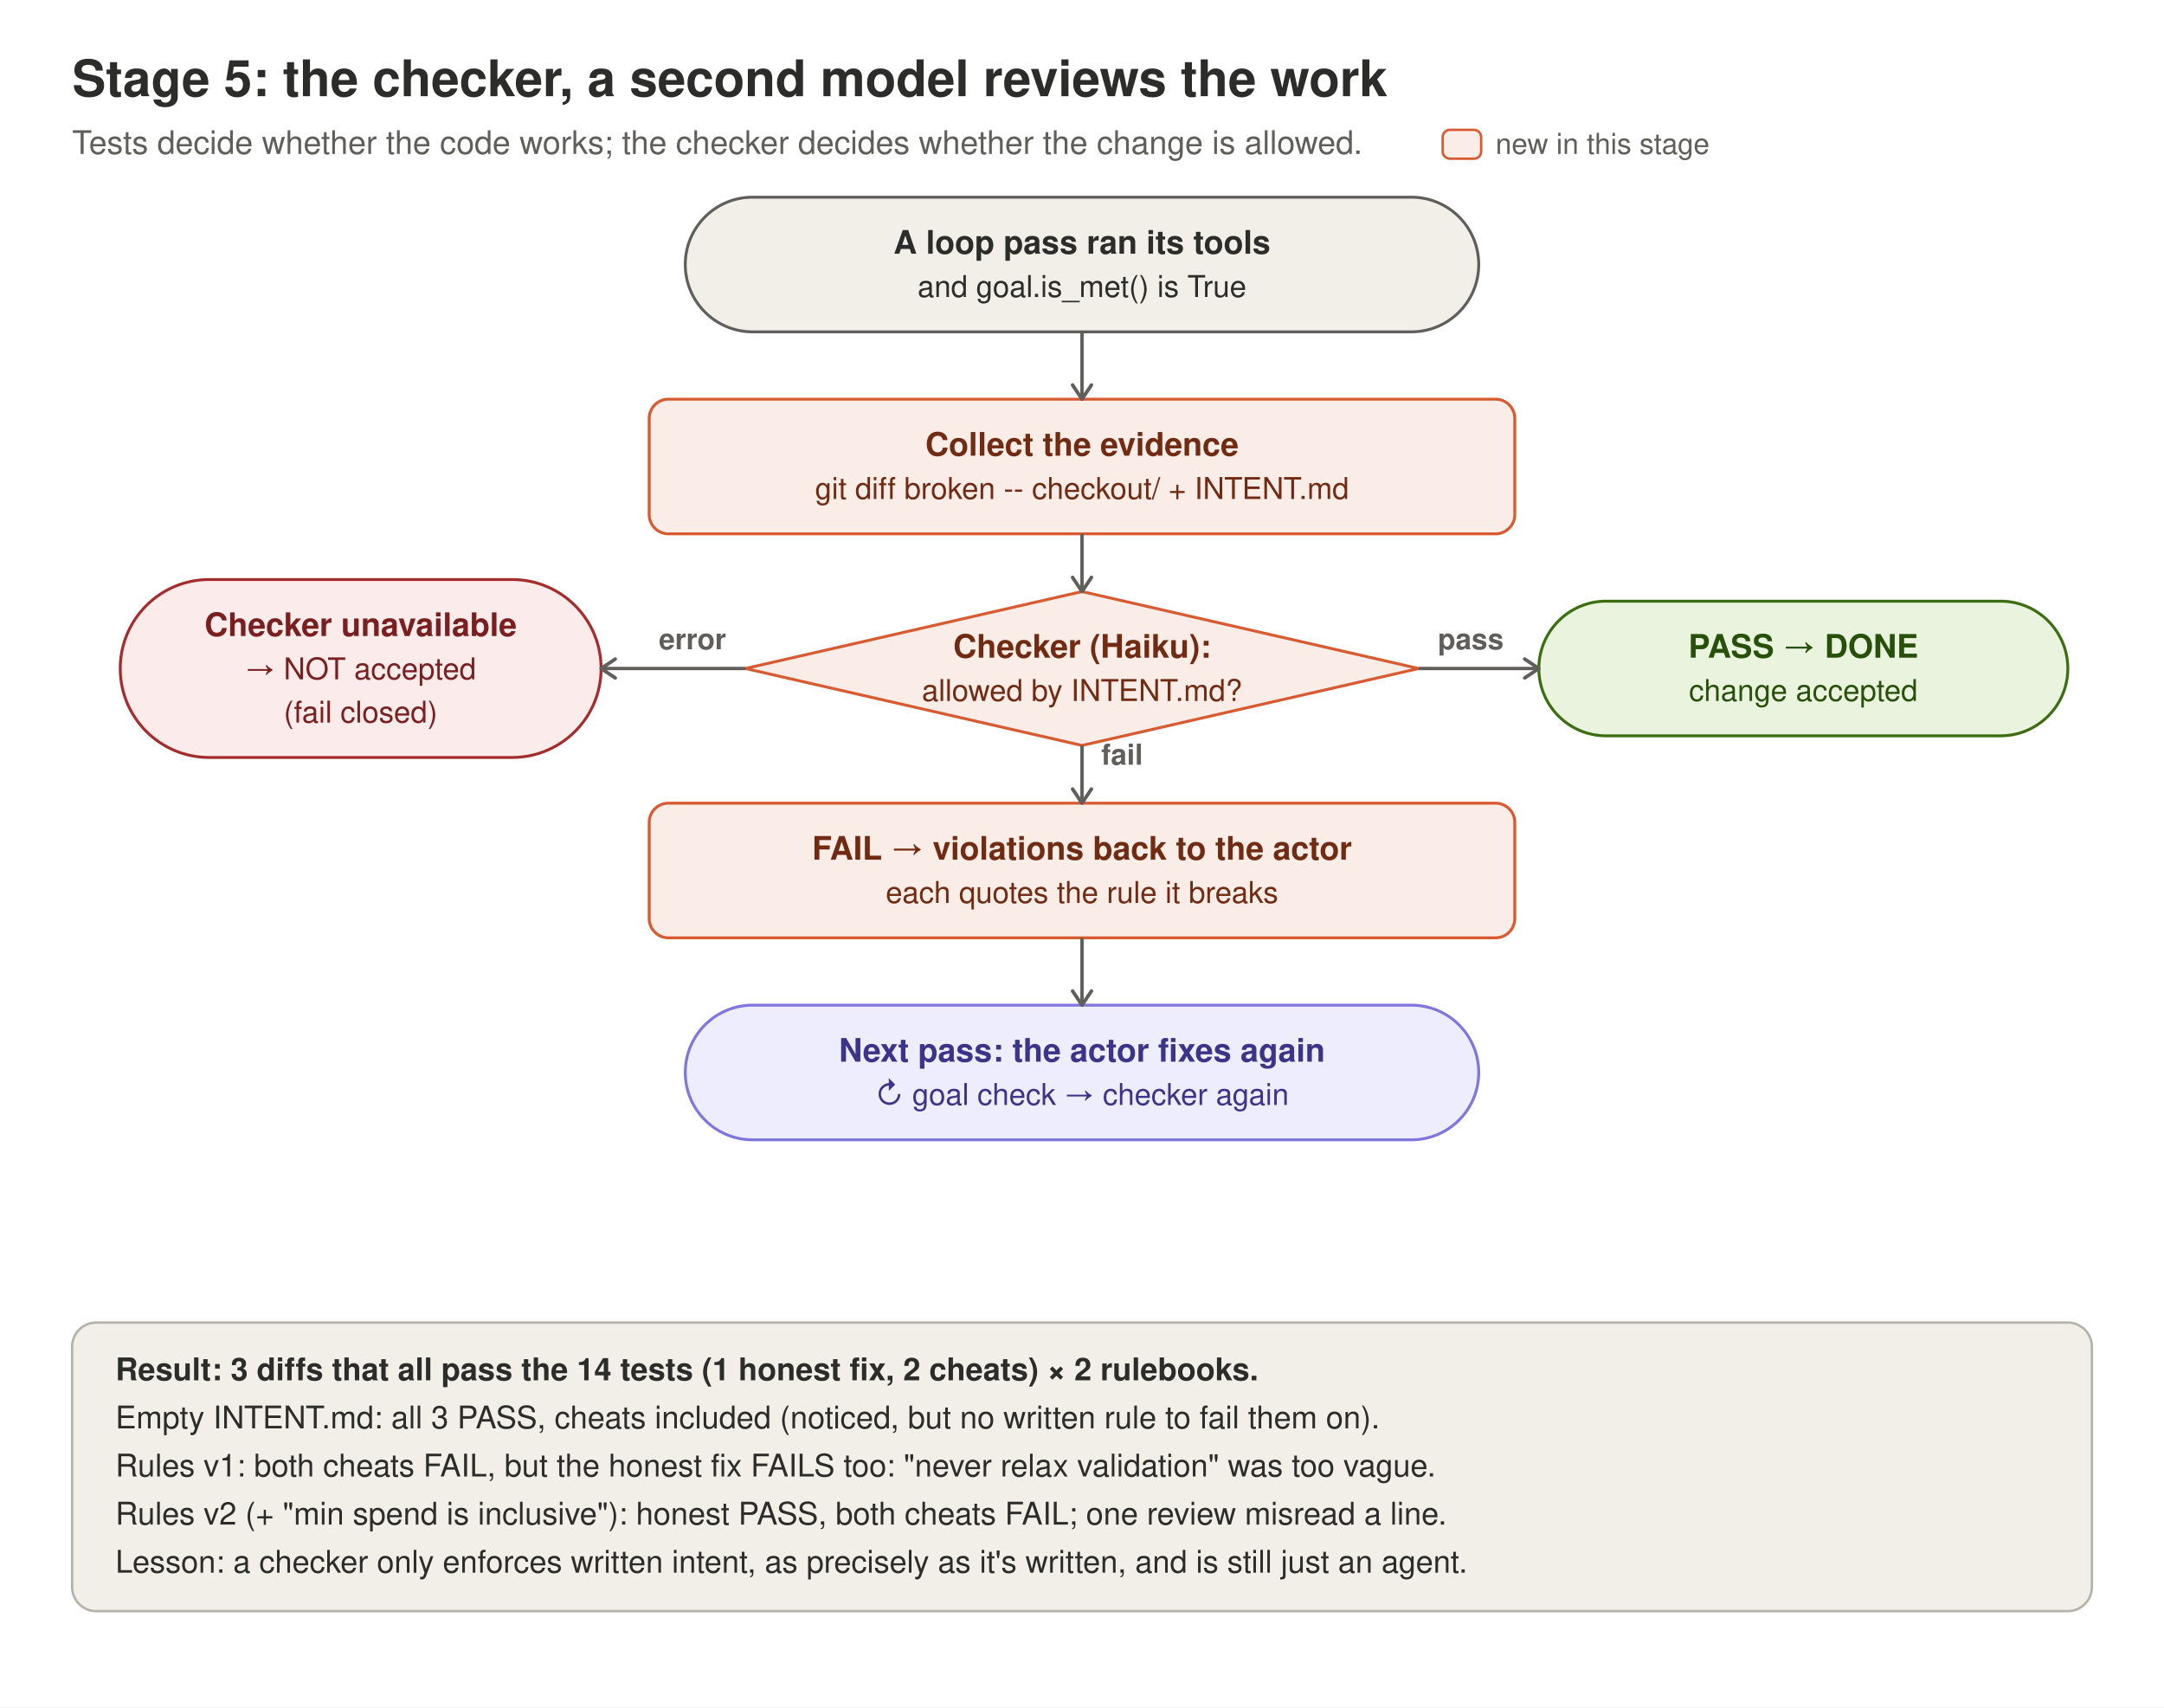
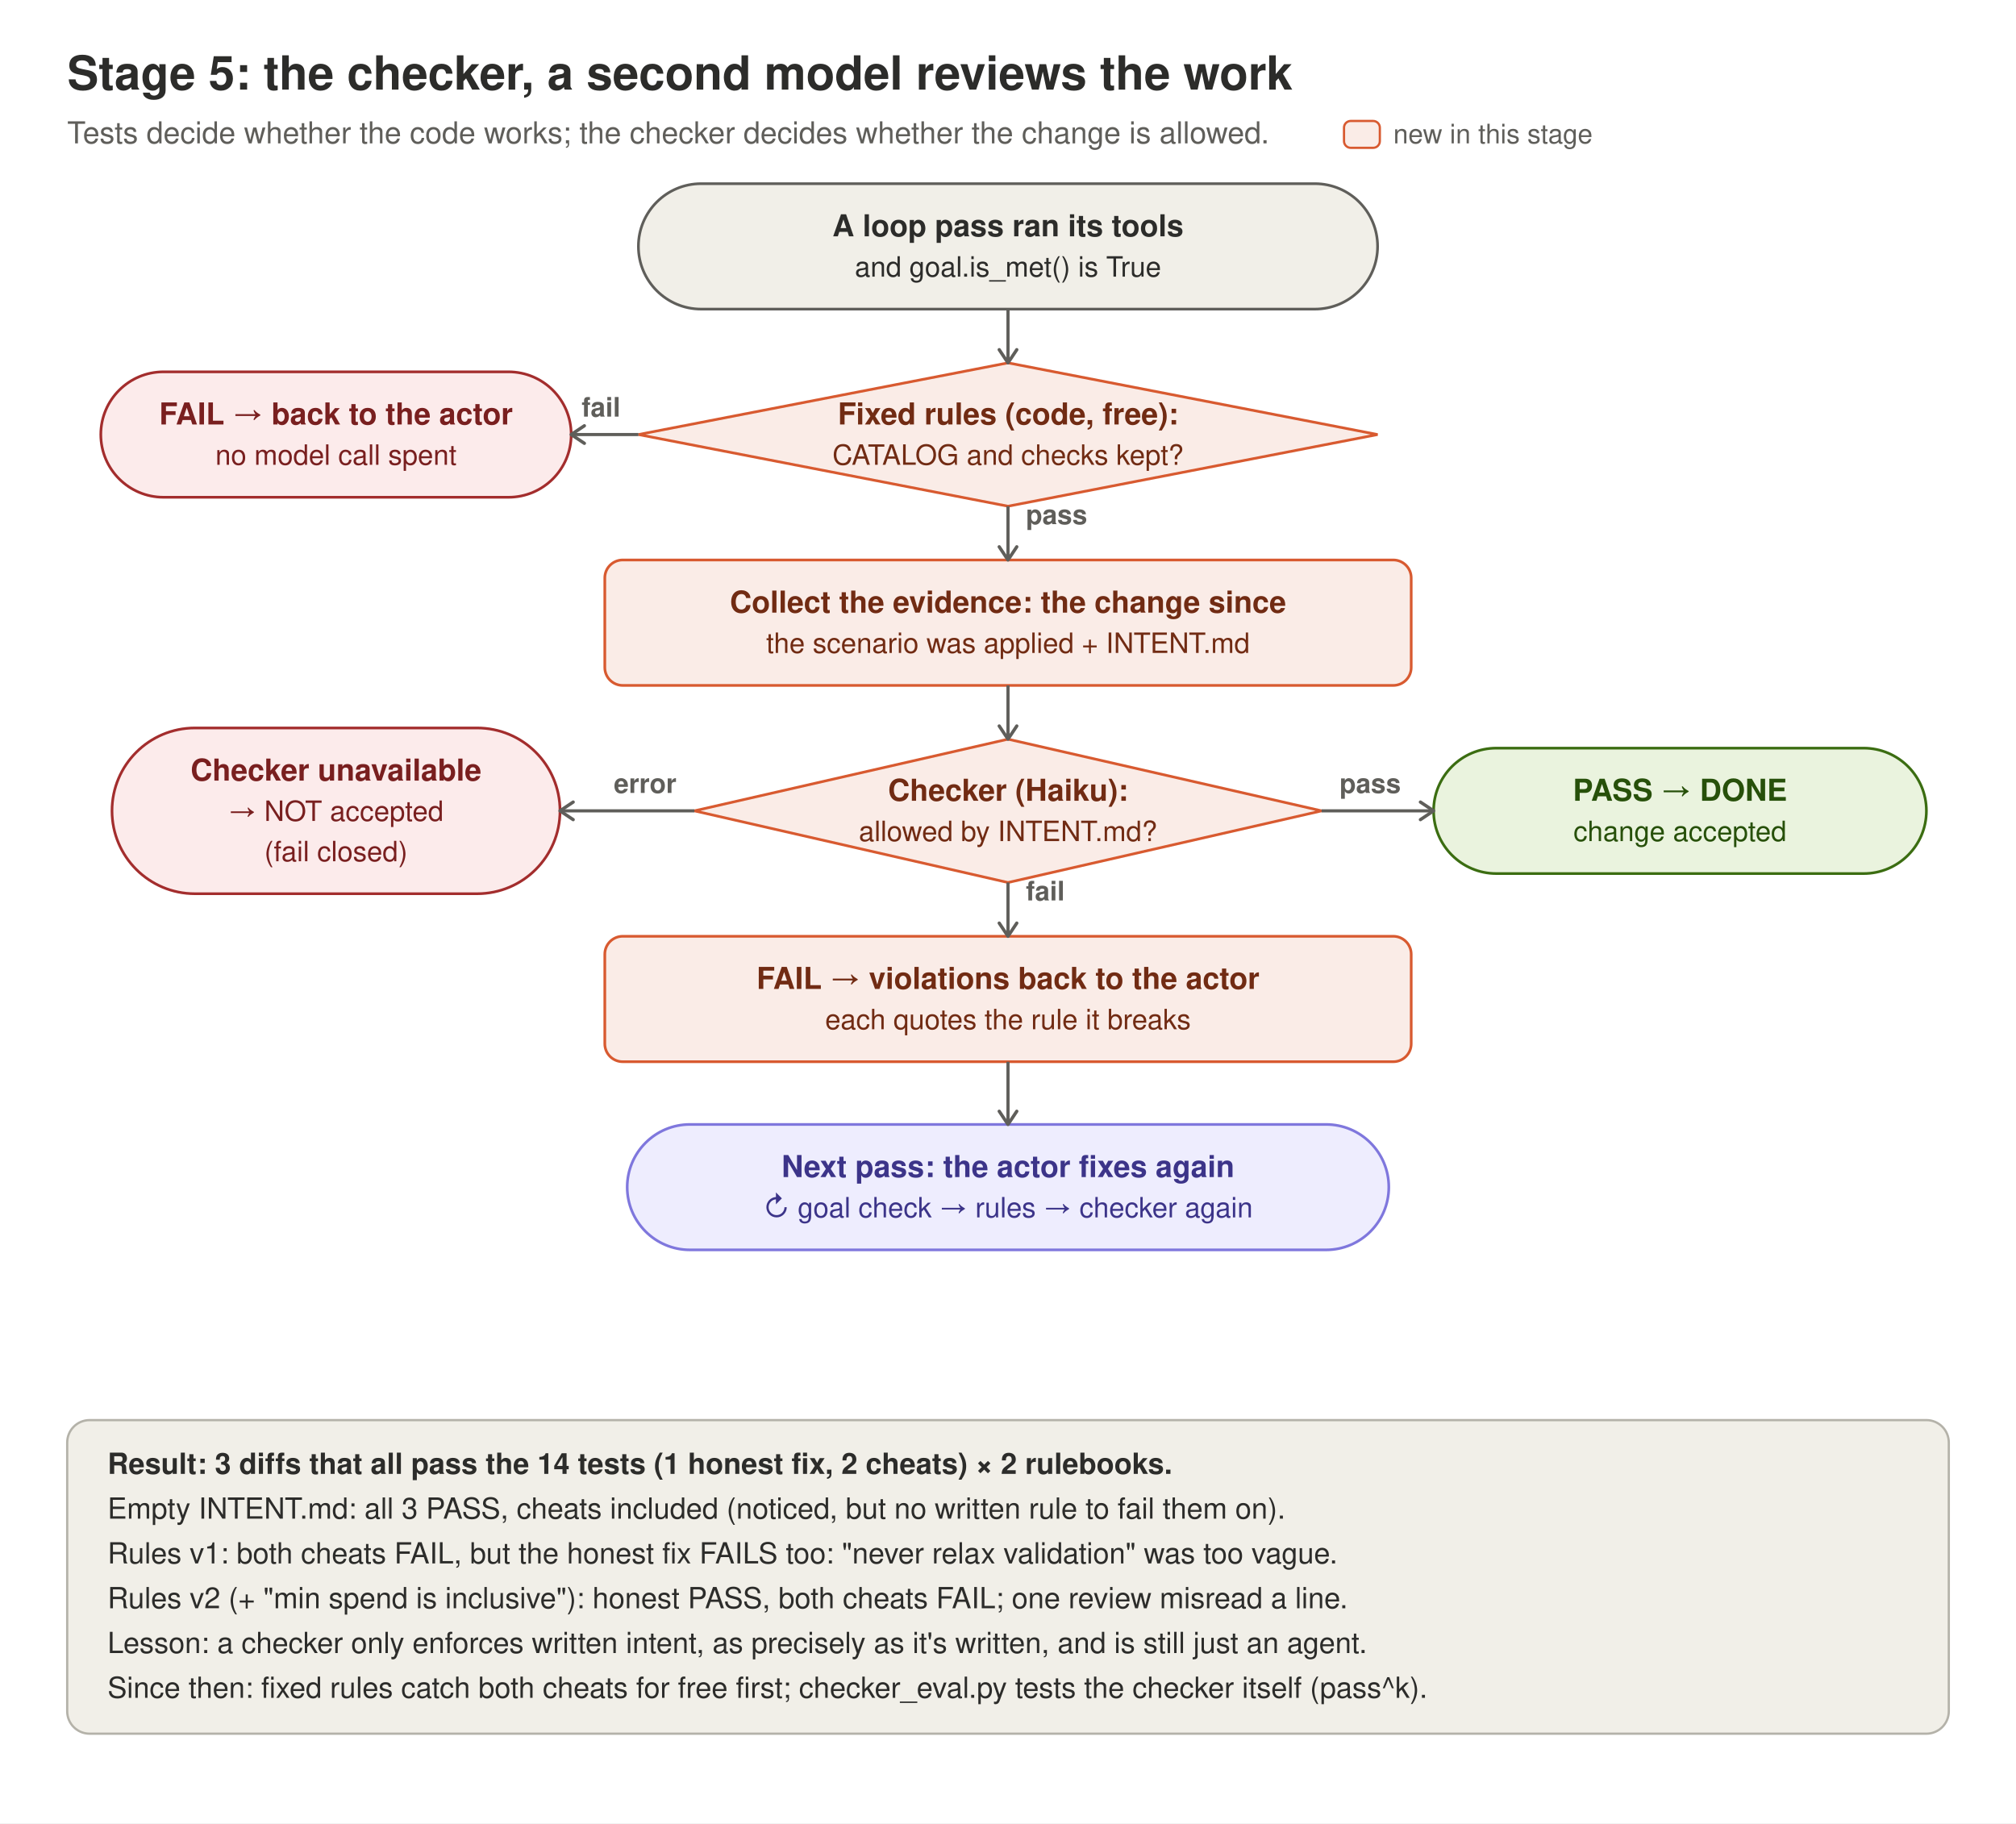
- <svg xmlns="http://www.w3.org/2000/svg" width="900" height="710" viewBox="0 0 900 710" font-family="-apple-system, 'Segoe UI', Helvetica, Arial, sans-serif">
+ <svg xmlns="http://www.w3.org/2000/svg" width="900" height="814" viewBox="0 0 900 814" font-family="-apple-system, 'Segoe UI', Helvetica, Arial, sans-serif">
  <defs>
    <marker id="a" viewBox="0 0 10 10" refX="8" refY="5" markerWidth="7" markerHeight="7" orient="auto-start-reverse">
      <path d="M2 1L8 5L2 9" fill="none" stroke="context-stroke" stroke-width="1.5" stroke-linecap="round" stroke-linejoin="round" />
    </marker>
  </defs>
-   <rect width="900" height="710" fill="#FFFFFF" />
+   <rect width="900" height="814" fill="#FFFFFF" />
  <text x="30" y="40" font-size="21" font-weight="600" fill="#2C2C2A">Stage 5: the checker, a second model reviews the work</text>
  <text x="30" y="64" font-size="13.5" fill="#5F5E5A">Tests decide whether the code works; the checker decides whether the change is allowed.</text>
  <rect x="600" y="54" width="16" height="12" rx="3" fill="#FAECE7" stroke="#D85A30" />
  <text x="622" y="64" font-size="12" fill="#5F5E5A">new in this stage</text>
  <rect x="285.0" y="82.0" width="330" height="56" rx="28.0" fill="#F1EFE8" stroke="#5F5E5A" stroke-width="1.2" />
  <text x="450" y="105.5" font-size="13.5" font-weight="600" fill="#2C2C2A" text-anchor="middle">A loop pass ran its tools</text>
  <text x="450" y="123.5" font-size="12.5" font-weight="400" fill="#2C2C2A" text-anchor="middle">and goal.is_met() is True</text>
-   <rect x="270.0" y="166.0" width="360" height="56" rx="8" fill="#FAECE7" stroke="#D85A30" stroke-width="1.2" />
-   <text x="450" y="189.5" font-size="13.5" font-weight="600" fill="#712B13" text-anchor="middle">Collect the evidence</text>
-   <text x="450" y="207.5" font-size="12.5" font-weight="400" fill="#712B13" text-anchor="middle">git diff broken -- checkout/  +  INTENT.md</text>
-   <polygon points="450,246.0 590.0,278 450,310.0 310.0,278" fill="#FAECE7" stroke="#D85A30" stroke-width="1.2" />
-   <text x="450" y="273.5" font-size="13.5" font-weight="600" fill="#712B13" text-anchor="middle">Checker (Haiku):</text>
-   <text x="450" y="291.5" font-size="12.5" font-weight="400" fill="#712B13" text-anchor="middle">allowed by INTENT.md?</text>
-   <rect x="640.0" y="250.0" width="220" height="56" rx="28.0" fill="#EAF3DE" stroke="#3B6D11" stroke-width="1.2" />
-   <text x="750" y="273.5" font-size="13.5" font-weight="600" fill="#27500A" text-anchor="middle">PASS → DONE</text>
-   <text x="750" y="291.5" font-size="12.5" font-weight="400" fill="#27500A" text-anchor="middle">change accepted</text>
-   <rect x="50.0" y="241.0" width="200" height="74" rx="37.0" fill="#FCEBEB" stroke="#A32D2D" stroke-width="1.2" />
-   <text x="150" y="264.5" font-size="13.5" font-weight="600" fill="#791F1F" text-anchor="middle">Checker unavailable</text>
-   <text x="150" y="282.5" font-size="12.5" font-weight="400" fill="#791F1F" text-anchor="middle">→ NOT accepted</text>
-   <text x="150" y="300.5" font-size="12.5" font-weight="400" fill="#791F1F" text-anchor="middle">(fail closed)</text>
-   <rect x="270.0" y="334.0" width="360" height="56" rx="8" fill="#FAECE7" stroke="#D85A30" stroke-width="1.2" />
-   <text x="450" y="357.5" font-size="13.5" font-weight="600" fill="#712B13" text-anchor="middle">FAIL → violations back to the actor</text>
-   <text x="450" y="375.5" font-size="12.5" font-weight="400" fill="#712B13" text-anchor="middle">each quotes the rule it breaks</text>
-   <rect x="285.0" y="418.0" width="330" height="56" rx="28.0" fill="#EEEDFE" stroke="#7F77DD" stroke-width="1.2" />
-   <text x="450" y="441.5" font-size="13.5" font-weight="600" fill="#3C3489" text-anchor="middle">Next pass: the actor fixes again</text>
-   <text x="450" y="459.5" font-size="12.5" font-weight="400" fill="#3C3489" text-anchor="middle">↻ goal check → checker again</text>
-   <path d="M450,138.0 L450,166.0" fill="none" stroke="#5F5E5A" stroke-width="1.4" marker-end="url(#a)" />
-   <path d="M450,222.0 L450,246.0" fill="none" stroke="#5F5E5A" stroke-width="1.4" marker-end="url(#a)" />
-   <path d="M590.0,278 L640.0,278" fill="none" stroke="#5F5E5A" stroke-width="1.4" marker-end="url(#a)" />
-   <text x="598.0" y="270" font-size="12" font-weight="600" fill="#5F5E5A" text-anchor="start">pass</text>
-   <path d="M310.0,278 L250.0,278" fill="none" stroke="#5F5E5A" stroke-width="1.4" marker-end="url(#a)" />
-   <text x="302.0" y="270" font-size="12" font-weight="600" fill="#5F5E5A" text-anchor="end">error</text>
-   <path d="M450,310.0 L450,334.0" fill="none" stroke="#5F5E5A" stroke-width="1.4" marker-end="url(#a)" />
-   <text x="458.0" y="318.0" font-size="12" font-weight="600" fill="#5F5E5A" text-anchor="start">fail</text>
-   <path d="M450,390.0 L450,418.0" fill="none" stroke="#5F5E5A" stroke-width="1.4" marker-end="url(#a)" />
-   <rect x="30" y="550" width="840" height="120" rx="10" fill="#F1EFE8" stroke="#B4B2A9" />
-   <text x="48" y="574" font-size="13" fill="#2C2C2A" font-weight="600">Result: 3 diffs that all pass the 14 tests (1 honest fix, 2 cheats) × 2 rulebooks.</text>
-   <text x="48" y="594" font-size="13" fill="#2C2C2A" font-weight="400">Empty INTENT.md: all 3 PASS, cheats included (noticed, but no written rule to fail them on).</text>
-   <text x="48" y="614" font-size="13" fill="#2C2C2A" font-weight="400">Rules v1: both cheats FAIL, but the honest fix FAILS too: "never relax validation" was too vague.</text>
-   <text x="48" y="634" font-size="13" fill="#2C2C2A" font-weight="400">Rules v2 (+ "min spend is inclusive"): honest PASS, both cheats FAIL; one review misread a line.</text>
-   <text x="48" y="654" font-size="13" fill="#2C2C2A" font-weight="400">Lesson: a checker only enforces written intent, as precisely as it's written, and is still just an agent.</text>
+   <polygon points="450,162.0 615.0,194 450,226.0 285.0,194" fill="#FAECE7" stroke="#D85A30" stroke-width="1.2" />
+   <text x="450" y="189.5" font-size="13.5" font-weight="600" fill="#712B13" text-anchor="middle">Fixed rules (code, free):</text>
+   <text x="450" y="207.5" font-size="12.5" font-weight="400" fill="#712B13" text-anchor="middle">CATALOG and checks kept?</text>
+   <rect x="45.0" y="166.0" width="210" height="56" rx="28.0" fill="#FCEBEB" stroke="#A32D2D" stroke-width="1.2" />
+   <text x="150" y="189.5" font-size="13.5" font-weight="600" fill="#791F1F" text-anchor="middle">FAIL → back to the actor</text>
+   <text x="150" y="207.5" font-size="12.5" font-weight="400" fill="#791F1F" text-anchor="middle">no model call spent</text>
+   <rect x="270.0" y="250.0" width="360" height="56" rx="8" fill="#FAECE7" stroke="#D85A30" stroke-width="1.2" />
+   <text x="450" y="273.5" font-size="13.5" font-weight="600" fill="#712B13" text-anchor="middle">Collect the evidence: the change since</text>
+   <text x="450" y="291.5" font-size="12.5" font-weight="400" fill="#712B13" text-anchor="middle">the scenario was applied  +  INTENT.md</text>
+   <polygon points="450,330.0 590.0,362 450,394.0 310.0,362" fill="#FAECE7" stroke="#D85A30" stroke-width="1.2" />
+   <text x="450" y="357.5" font-size="13.5" font-weight="600" fill="#712B13" text-anchor="middle">Checker (Haiku):</text>
+   <text x="450" y="375.5" font-size="12.5" font-weight="400" fill="#712B13" text-anchor="middle">allowed by INTENT.md?</text>
+   <rect x="640.0" y="334.0" width="220" height="56" rx="28.0" fill="#EAF3DE" stroke="#3B6D11" stroke-width="1.2" />
+   <text x="750" y="357.5" font-size="13.5" font-weight="600" fill="#27500A" text-anchor="middle">PASS → DONE</text>
+   <text x="750" y="375.5" font-size="12.5" font-weight="400" fill="#27500A" text-anchor="middle">change accepted</text>
+   <rect x="50.0" y="325.0" width="200" height="74" rx="37.0" fill="#FCEBEB" stroke="#A32D2D" stroke-width="1.2" />
+   <text x="150" y="348.5" font-size="13.5" font-weight="600" fill="#791F1F" text-anchor="middle">Checker unavailable</text>
+   <text x="150" y="366.5" font-size="12.5" font-weight="400" fill="#791F1F" text-anchor="middle">→ NOT accepted</text>
+   <text x="150" y="384.5" font-size="12.5" font-weight="400" fill="#791F1F" text-anchor="middle">(fail closed)</text>
+   <rect x="270.0" y="418.0" width="360" height="56" rx="8" fill="#FAECE7" stroke="#D85A30" stroke-width="1.2" />
+   <text x="450" y="441.5" font-size="13.5" font-weight="600" fill="#712B13" text-anchor="middle">FAIL → violations back to the actor</text>
+   <text x="450" y="459.5" font-size="12.5" font-weight="400" fill="#712B13" text-anchor="middle">each quotes the rule it breaks</text>
+   <rect x="280.0" y="502.0" width="340" height="56" rx="28.0" fill="#EEEDFE" stroke="#7F77DD" stroke-width="1.2" />
+   <text x="450" y="525.5" font-size="13.5" font-weight="600" fill="#3C3489" text-anchor="middle">Next pass: the actor fixes again</text>
+   <text x="450" y="543.5" font-size="12.5" font-weight="400" fill="#3C3489" text-anchor="middle">↻ goal check → rules → checker again</text>
+   <path d="M450,138.0 L450,162.0" fill="none" stroke="#5F5E5A" stroke-width="1.4" marker-end="url(#a)" />
+   <path d="M285.0,194 L255.0,194" fill="none" stroke="#5F5E5A" stroke-width="1.4" marker-end="url(#a)" />
+   <text x="277.0" y="186" font-size="12" font-weight="600" fill="#5F5E5A" text-anchor="end">fail</text>
+   <path d="M450,226.0 L450,250.0" fill="none" stroke="#5F5E5A" stroke-width="1.4" marker-end="url(#a)" />
+   <text x="458.0" y="234.0" font-size="12" font-weight="600" fill="#5F5E5A" text-anchor="start">pass</text>
+   <path d="M450,306.0 L450,330.0" fill="none" stroke="#5F5E5A" stroke-width="1.4" marker-end="url(#a)" />
+   <path d="M590.0,362 L640.0,362" fill="none" stroke="#5F5E5A" stroke-width="1.4" marker-end="url(#a)" />
+   <text x="598.0" y="354" font-size="12" font-weight="600" fill="#5F5E5A" text-anchor="start">pass</text>
+   <path d="M310.0,362 L250.0,362" fill="none" stroke="#5F5E5A" stroke-width="1.4" marker-end="url(#a)" />
+   <text x="302.0" y="354" font-size="12" font-weight="600" fill="#5F5E5A" text-anchor="end">error</text>
+   <path d="M450,394.0 L450,418.0" fill="none" stroke="#5F5E5A" stroke-width="1.4" marker-end="url(#a)" />
+   <text x="458.0" y="402.0" font-size="12" font-weight="600" fill="#5F5E5A" text-anchor="start">fail</text>
+   <path d="M450,474.0 L450,502.0" fill="none" stroke="#5F5E5A" stroke-width="1.4" marker-end="url(#a)" />
+   <rect x="30" y="634" width="840" height="140" rx="10" fill="#F1EFE8" stroke="#B4B2A9" />
+   <text x="48" y="658" font-size="13" fill="#2C2C2A" font-weight="600">Result: 3 diffs that all pass the 14 tests (1 honest fix, 2 cheats) × 2 rulebooks.</text>
+   <text x="48" y="678" font-size="13" fill="#2C2C2A" font-weight="400">Empty INTENT.md: all 3 PASS, cheats included (noticed, but no written rule to fail them on).</text>
+   <text x="48" y="698" font-size="13" fill="#2C2C2A" font-weight="400">Rules v1: both cheats FAIL, but the honest fix FAILS too: "never relax validation" was too vague.</text>
+   <text x="48" y="718" font-size="13" fill="#2C2C2A" font-weight="400">Rules v2 (+ "min spend is inclusive"): honest PASS, both cheats FAIL; one review misread a line.</text>
+   <text x="48" y="738" font-size="13" fill="#2C2C2A" font-weight="400">Lesson: a checker only enforces written intent, as precisely as it's written, and is still just an agent.</text>
+   <text x="48" y="758" font-size="13" fill="#2C2C2A" font-weight="400">Since then: fixed rules catch both cheats for free first; checker_eval.py tests the checker itself (pass^k).</text>
</svg>
